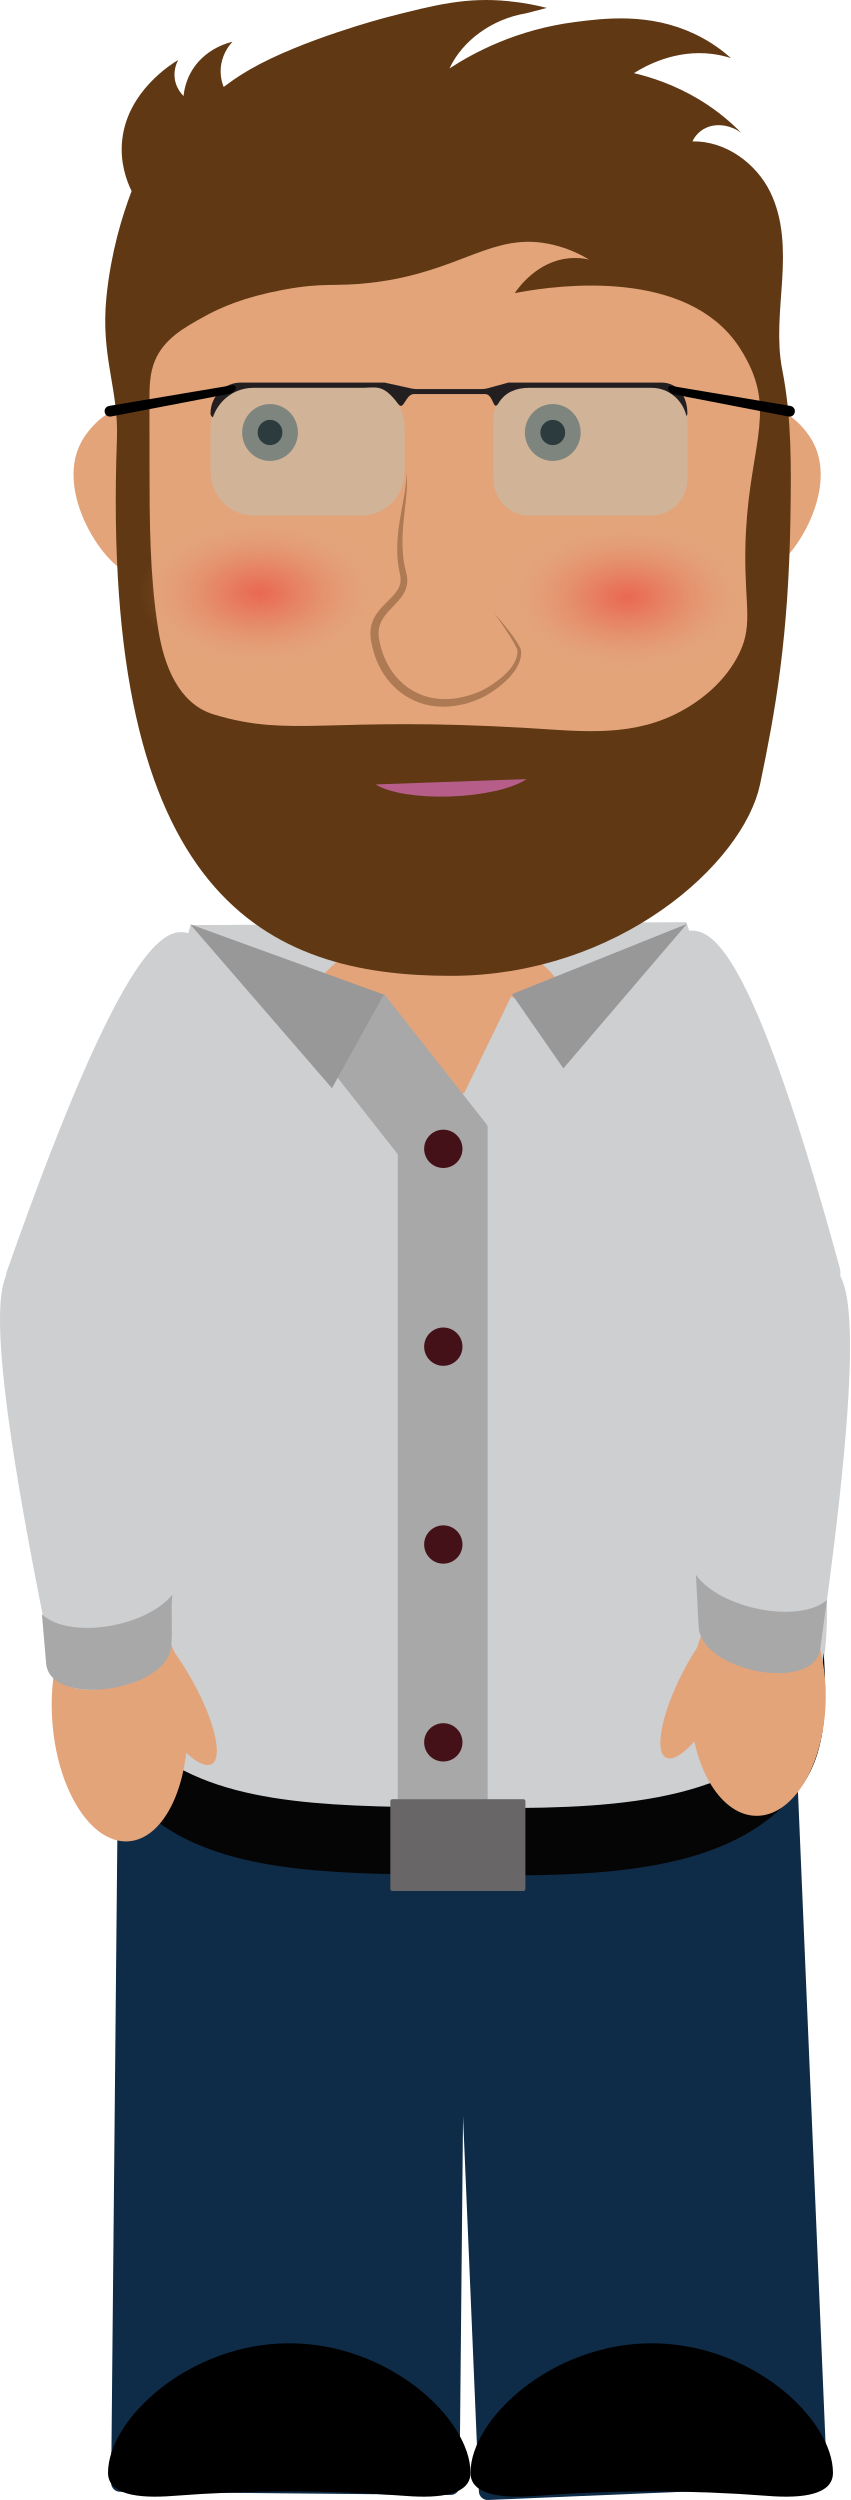
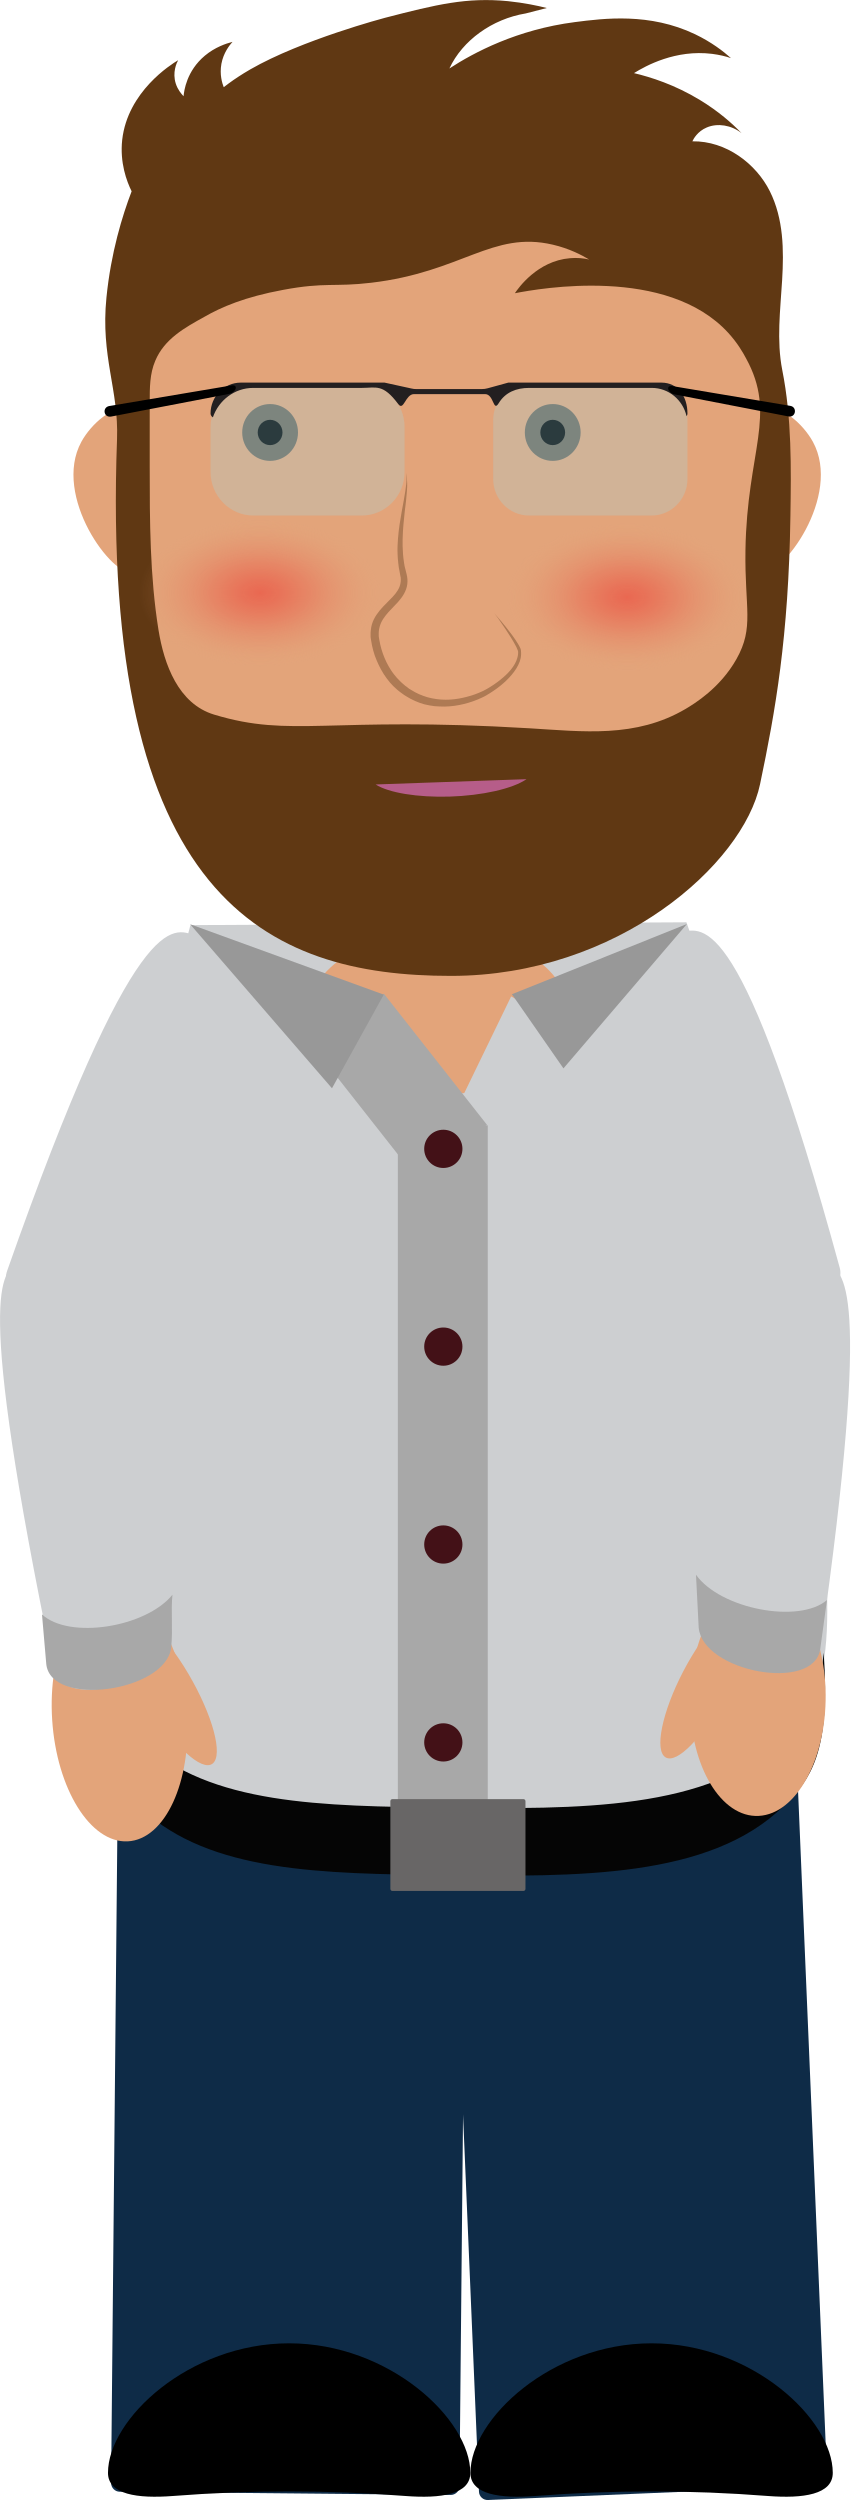
- <svg xmlns="http://www.w3.org/2000/svg" version="1.1" id="Layer_1" x="0px" y="0px" viewBox="0 0 658.05 1935.4" style="enable-background:new 0 0 658.05 1935.4;" xml:space="preserve">
+ <svg xmlns="http://www.w3.org/2000/svg" version="1.1" id="Layer_1" x="0" y="0" viewBox="0 0 658.1 1935.4" xml:space="preserve">
+   <style>.s0{stop-color:#EE4036;stop-opacity:0.6;}.s1{stop-color:#ED473B;stop-opacity:0.5;}.s2{stop-color:#EB5947;stop-opacity:0.4;}.s3{stop-color:#E8785C;stop-opacity:0.2;}.s4{stop-color:#E3A279;stop-opacity:0;}.s5{stop-color:#E3A47A;stop-opacity:0;}</style>
  <style type="text/css">
	.st0{fill:#0E2B47;}
	.st1{fill:#CDCFD1;}
	.st2{fill:#E3A47A;}
	.st3{fill:#050505;}
	.st4{fill:#603813;}
	.st5{opacity:0.6;}
	.st6{fill:#8A5D3B;}
	.st7{fill:#716558;}
	.st8{opacity:0.27;fill:#A0DAE4;}
	.st9{fill:#231F20;}
	.st10{fill:#B65D89;}
	.st11{fill:url(#SVGID_1_);}
	.st12{fill:url(#SVGID_2_);}
	.st13{fill:#A8A8A8;}
	.st14{fill:#989898;}
	.st15{fill:#431117;}
	.st16{fill:#686666;}
</style>
-   <g>
-     <path class="st0" d="M348.9,1931.48l-256.17-2.46c-3.72-0.04-6.73-3.11-6.69-6.82l6.09-633.7c0.04-3.72,3.11-6.73,6.82-6.69   l256.17,2.46c3.72,0.04,6.73,3.11,6.69,6.82l-6.09,633.7C355.69,1928.51,352.62,1931.52,348.9,1931.48z" />
-     <path class="st0" d="M633.74,1924.56l-255.95,10.83c-3.71,0.16-6.88-2.75-7.04-6.46l-26.79-633.16c-0.16-3.71,2.75-6.88,6.46-7.04   l255.95-10.83c3.71-0.16,6.88,2.75,7.04,6.46l26.79,633.16C640.36,1921.24,637.45,1924.41,633.74,1924.56z" />
-     <g>
-       <path class="st1" d="M147.44,716.17c-43.13,161.2-62.89,297.9-72.65,399.42c-13.34,138.81-6.16,192.79,33.15,232.56    c53.34,53.96,139.46,55.09,237.15,56.38c101.98,1.34,205.33,2.7,262.65-58.73c28.66-30.71,45.29-60.12,20.4-230.21    c-13.76-94-40.38-243.66-96.9-401.69C403.31,714.66,275.38,715.41,147.44,716.17z" />
-       <ellipse class="st2" cx="339.26" cy="784.25" rx="100.55" ry="63.23" />
-     </g>
-     <polygon class="st1" points="406.11,906.54 346.15,873.48 395.72,771.41 455.67,804.47  " />
-     <path class="st3" d="M606.43,1346.08c-56.96,55.74-159.65,54.5-260.98,53.29c-97.07-1.17-182.65-2.2-235.64-51.15   c-23.49-21.7-35.36-48.19-38.27-93.14c-3.86,78.9,6.88,116.32,38.27,145.32c53,48.96,138.57,49.99,235.64,51.15   c101.33,1.22,204.02,2.45,260.98-53.29c21.72-21.25,36.46-41.88,31.28-118.88C634.19,1315.65,622.14,1330.71,606.43,1346.08z" />
-     <path d="M83.63,1914.36c0,16.79,22.93,20.01,50.24,17.88c59.95-4.67,120.18-4.67,180.13,0c27.32,2.13,50.24-1.09,50.24-17.88   c0-41.54-62.82-100.28-140.31-100.28S83.63,1872.83,83.63,1914.36z" />
-     <path d="M364.24,1914.36c0,16.79,22.93,20.01,50.24,17.88c59.95-4.67,120.18-4.67,180.13,0c27.32,2.13,50.24-1.09,50.24-17.88   c0-41.54-62.82-100.28-140.31-100.28S364.24,1872.83,364.24,1914.36z" />
-     <g>
-       <path class="st2" d="M591.65,316.96c12.33-4.69,29.97,11.07,37.57,24.99c22.85,41.86-24.11,105.54-40.84,101.63    C568.04,438.82,564,327.46,591.65,316.96z" />
-       <path class="st2" d="M100.64,316.96c-12.33-4.69-29.97,11.07-37.57,24.99c-22.85,41.86,24.11,105.54,40.84,101.63    C124.26,438.82,128.3,327.46,100.64,316.96z" />
-       <path class="st4" d="M605.63,286.48c-4.54-22.93-1.54-46.42-0.11-69.66c1.44-23.26,1.11-47.38-9.49-68.66    c-10.6-21.3-33.78-39.12-59.97-38.72c0.9-1.91,3.95-7.68,11.05-10.7c8.4-3.57,19.05-1.86,26.95,4.36    c-7.35-7.62-17.84-16.94-32.07-25.61c-19.52-11.9-38.23-17.81-51.24-20.88c9.15-5.74,32.21-18.39,60.51-14.87    c5.38,0.67,10.26,1.84,14.63,3.25c-5.9-5.29-15.06-12.45-27.77-18.52c-35.25-16.84-70.45-12.32-92.96-9.42    c-45.05,5.79-78.28,23.59-97.19,35.93c10.13-21.71,33.09-38.28,59.07-42.63c5.44-1.41,10.89-2.81,16.33-4.22    c-7.15-1.83-17.46-4.05-30.03-5.27c-31.98-3.09-55.06,2.45-95.34,12.9c0,0-64.37,16.96-104.23,39.85    c-6.85,3.94-12.97,8.15-12.97,8.15c-2.74,1.91-5.28,3.77-7.65,5.57c-1.22-3.07-3.35-9.73-1.79-18.07    c1.61-8.63,6.31-14.45,8.62-16.98c-4.99,1.27-13.48,4.12-21.38,10.71c-14.22,11.87-16.12,27.21-16.48,31.4    c-1.83-1.87-4.49-5.11-5.97-9.71c-2.79-8.67,0.61-16.01,1.76-18.23c-5.47,3.29-39.15,24.28-43.29,61.74    c-1.95,17.62,3.42,31.85,7.26,39.75c-7.16,18.89-16.02,47.25-19.51,82.28c-4.57,45.86,9.57,71.09,8.16,109.56    C77.47,696.09,206.83,755.46,349.13,755.46c129.36,0,226.44-86.76,239.32-148.43c11.85-56.75,22.11-113.87,23.49-207.34    C612.49,361.85,613.01,323.74,605.63,286.48z" />
-       <path class="st2" d="M219.15,224.37c32.58-6.09,39.63-2.13,68.11-5.47c70.5-8.27,93.82-40.39,140.6-29.47    c12.88,3.01,22.54,8.11,28.16,11.5c-4.38-0.97-9.43-1.51-14.95-1.05c-25.18,2.09-39.99,23.23-42.57,27.05    c19.2-3.72,117.58-21.27,165.18,30.74c7.18,7.85,11.25,15.14,13.7,19.59c24.32,44.16,0.75,71.46-0.37,148.66    c-0.66,45.02,7.01,59.48-7,84.26c-12.73,22.52-32.6,34.52-39.31,38.47c-38.68,22.77-79.51,17.54-121.14,15.03    c-156.43-9.41-183.58,7.71-244.04-10.57c-27.75-8.39-38.68-38.86-42.96-65.55c-6.72-41.8-6.78-84.27-6.81-126.56    c-0.02-16.64-0.03-33.29-0.05-49.94c-0.02-10.78,0.03-21.86,4.26-31.92c7.14-17.02,23.04-25.71,37.99-34.01    C171.17,237.8,189.36,229.94,219.15,224.37z" />
-       <g class="st5">
-         <g>
-           <path class="st6" d="M382.69,474.79c0,0,0.84,0.97,2.42,2.79c1.57,1.82,3.89,4.5,6.69,8.02c2.78,3.55,6.2,7.8,9.49,13.29      c0.4,0.7,0.8,1.41,1.18,2.18c0.18,0.4,0.37,0.77,0.54,1.22c0.09,0.21,0.17,0.45,0.24,0.7c0.03,0.16,0.09,0.26,0.1,0.61      l0.02,0.31c0.02,0.41,0.05,0.83,0.07,1.25c-0.02,0.47-0.04,0.95-0.05,1.43c-0.01,0.49-0.09,0.94-0.15,1.41      c-0.06,0.47-0.13,0.93-0.24,1.39c-0.37,1.86-1.04,3.69-1.9,5.44c-0.86,1.76-1.89,3.47-3.07,5.1      c-4.78,6.52-11.44,12.1-19.08,16.92c-0.96,0.6-1.93,1.19-2.97,1.77c-1.03,0.57-2.1,1.11-3.16,1.6c-2.13,1-4.32,1.91-6.57,2.72      c-4.51,1.63-9.29,2.84-14.27,3.53c-2.49,0.34-5.02,0.56-7.58,0.62c-2.56,0.04-5.16-0.07-7.76-0.34c-2.6-0.31-5.2-0.78-7.77-1.44      c-2.56-0.71-5.1-1.57-7.55-2.66c-2.45-1.09-4.85-2.34-7.11-3.8l-0.85-0.54l-0.43-0.27l-0.11-0.07c0.07,0.05-0.22-0.15-0.22-0.15      l-0.19-0.14l-1.53-1.14c-1.02-0.78-2.04-1.45-3.09-2.44c-1.03-0.93-2.13-1.84-3.08-2.81l-2.8-2.96l-2.55-3.17      c-0.82-1.08-1.55-2.22-2.33-3.33c-2.93-4.56-5.24-9.48-6.96-14.54c-0.82-2.55-1.58-5.11-2.12-7.72      c-0.28-1.3-0.53-2.61-0.73-3.93c-0.11-0.66-0.19-1.32-0.27-1.99l-0.11-1l-0.03-0.25c0.01,0.16-0.02-0.36-0.02-0.35l0-0.12      l-0.01-0.47l-0.02-0.95c-0.01-0.31-0.02-0.62,0.01-1.02c0.05-0.74,0.06-1.51,0.16-2.23c0.11-0.71,0.19-1.41,0.33-2.11      c0.17-0.69,0.3-1.4,0.5-2.08c0.8-2.74,2.06-5.28,3.56-7.55c3.01-4.55,6.79-8.02,10.12-11.37c3.36-3.32,6.31-6.65,7.73-10.31      c0.71-1.83,1.02-3.74,0.95-5.69c-0.05-0.97-0.14-1.95-0.36-2.93c-0.22-1.1-0.43-2.19-0.65-3.27c-0.21-1.08-0.43-2.16-0.64-3.22      c-0.14-1.13-0.28-2.25-0.41-3.36c-0.33-2.24-0.41-4.39-0.5-6.51c-0.16-4.24,0.01-8.32,0.28-12.21      c0.57-7.78,1.77-14.79,2.88-20.96c1.1-6.17,2.17-11.5,2.84-15.92c0.68-4.42,0.95-7.91,0.94-10.31c0.04-0.6-0.04-1.12-0.07-1.58      c-0.04-0.46-0.07-0.84-0.1-1.15c-0.05-0.62-0.08-0.94-0.08-0.94s0.06,0.32,0.17,0.93c0.06,0.31,0.13,0.69,0.21,1.14      c0.07,0.45,0.21,0.98,0.23,1.58c0.23,2.4,0.36,5.98,0,10.48c-0.33,4.5-0.94,9.94-1.66,16.14c-0.68,6.2-1.41,13.19-1.61,20.78      c-0.07,3.79-0.03,7.74,0.34,11.77c0.09,1.01,0.19,2.02,0.29,3.05c0.06,1.04,0.29,2.01,0.43,3.03c0.16,1.01,0.32,2.02,0.48,3.05      c0.25,1.06,0.5,2.12,0.76,3.19c0.25,1.07,0.51,2.15,0.77,3.23c0.31,1.19,0.49,2.45,0.6,3.73c0.2,2.56-0.13,5.28-1.01,7.8      c-0.86,2.53-2.23,4.82-3.76,6.86c-1.53,2.05-3.23,3.87-4.92,5.64c-3.37,3.52-6.75,6.85-9.12,10.64      c-2.39,3.79-3.59,7.93-3.36,12.5l0.01,0.47l0,0.12c0,0.09-0.02-0.35,0-0.11l0.02,0.22l0.1,0.88c0.08,0.59,0.16,1.18,0.26,1.77      c0.18,1.18,0.42,2.37,0.69,3.55c0.5,2.37,1.22,4.7,1.98,7.01c1.59,4.6,3.72,9.01,6.36,13.07c0.69,0.99,1.33,2.02,2.06,2.98      l2.25,2.83l2.46,2.64c0.83,0.86,1.71,1.58,2.56,2.38c0.78,0.79,1.9,1.55,2.89,2.32l1.52,1.15l0.19,0.14      c0.06,0.04-0.16-0.12-0.02-0.02l0.09,0.06l0.38,0.24l0.75,0.49c1.99,1.31,4.1,2.42,6.25,3.4c2.15,0.99,4.39,1.74,6.64,2.41      c2.26,0.63,4.56,1.1,6.87,1.43c2.32,0.29,4.64,0.45,6.96,0.46c2.32,0,4.63-0.15,6.91-0.41c4.57-0.51,9.01-1.58,13.27-2.91      c2.13-0.67,4.2-1.44,6.2-2.3c1.01-0.43,1.97-0.87,2.91-1.34c0.94-0.48,1.89-1,2.81-1.54c3.71-2.14,7.17-4.51,10.33-7      c3.16-2.49,5.97-5.17,8.28-8.02c2.27-2.86,4.05-5.91,4.9-9.02c0.13-0.39,0.21-0.78,0.28-1.17c0.07-0.39,0.18-0.78,0.2-1.15      c0.04-0.37,0.08-0.74,0.13-1.11c0-0.42,0.01-0.84,0.01-1.25l0-0.31c0.02,0.15,0,0.04,0,0c-0.04-0.15-0.07-0.3-0.13-0.47      c-0.1-0.33-0.25-0.69-0.38-1.04c-0.29-0.7-0.62-1.4-0.95-2.08c-2.82-5.43-5.87-9.99-8.34-13.71c-2.53-3.7-4.52-6.61-5.93-8.56      C383.43,475.84,382.69,474.79,382.69,474.79z" />
-         </g>
-       </g>
-       <g>
-         <g>
-           <ellipse class="st7" cx="209.05" cy="334.82" rx="21.58" ry="22.01" />
-           <ellipse cx="209.05" cy="334.82" rx="9.6" ry="9.79" />
-         </g>
-         <g>
-           <ellipse class="st7" cx="427.94" cy="334.82" rx="21.58" ry="22.01" />
-           <ellipse cx="427.94" cy="334.82" rx="9.6" ry="9.79" />
-         </g>
-       </g>
-       <g>
-         <path class="st8" d="M280.22,296.92h-84.19c-18.17,0-33.04,15.17-33.04,33.7v34.78c0,18.54,14.87,33.7,33.04,33.7h84.19     c18.17,0,33.04-15.17,33.04-33.7v-34.78C313.27,312.08,298.4,296.92,280.22,296.92z" />
-         <path class="st8" d="M504.49,296.92h-94.96c-15.21,0-27.66,12.7-27.66,28.21v45.76c0,15.52,12.45,28.21,27.66,28.21h94.96     c15.21,0,27.66-12.7,27.66-28.21v-45.76C532.15,309.61,519.71,296.92,504.49,296.92z" />
-       </g>
-       <path class="st9" d="M511.99,296.19H393.54l-15.96,4.4c-1.43,0.39-2.9,0.59-4.38,0.59h-50.93c-1.19,0-2.37-0.13-3.53-0.38    l-21.03-4.62h-111.3c-12.89,0-23.43,10.75-23.43,23.9v0c0,1.3,0.75,2.42,1.82,2.96c4.47-13.22,16.79-22.8,31.22-22.8h84.19    c11.09,0,16.2-3.41,28.1,12.54c4.31,5.77,5.53-7.72,12.15-7.72h54.95c6.95,0,6.17,14.28,10.57,6.99    c5.1-8.44,13.61-11.81,23.54-11.81h94.96c13.08,0,24.1,9.4,26.93,21.9c0.45-0.57,0.73-1.28,0.73-2.06v0    C532.15,306.95,524.88,296.19,511.99,296.19z" />
-       <path d="M179.12,298.35l-94.4,15.85c-5.79,0.97-4.47,9.19,1.33,8.22l91.03-17.5C182.86,303.95,184.91,297.38,179.12,298.35z" />
-       <path d="M520.58,298.92l91.18,15.31c5.59,0.94,4.27,9.16-1.33,8.22l-87.91-16.98C516.94,304.54,514.99,297.98,520.58,298.92z" />
-       <path class="st10" d="M290.84,607.27c38.93-1.38,77.86-2.75,116.79-4.13c-10.69,7.38-34.17,12.7-59.56,13.49    C323.27,617.42,300.89,613.75,290.84,607.27z" />
-       <radialGradient id="SVGID_1_" cx="800.589" cy="-567.01" r="289.706" gradientTransform="matrix(0.3231 0 0 0.1977 226.859 574.3644)" gradientUnits="userSpaceOnUse">
-         <stop offset="0" style="stop-color:#EE4036;stop-opacity:0.6" />
-         <stop offset="0.166" style="stop-color:#ED473B;stop-opacity:0.5" />
-         <stop offset="0.402" style="stop-color:#EB5947;stop-opacity:0.359" />
-         <stop offset="0.68" style="stop-color:#E8785C;stop-opacity:0.192" />
-         <stop offset="0.989" style="stop-color:#E3A279;stop-opacity:6.855369e-03" />
-         <stop offset="1" style="stop-color:#E3A47A;stop-opacity:0" />
-       </radialGradient>
-       <ellipse class="st11" cx="485.52" cy="462.26" rx="118.88" ry="59.38" />
-       <radialGradient id="SVGID_2_" cx="-79.358" cy="-577.326" r="289.706" gradientTransform="matrix(0.3231 0 0 0.1977 226.859 573.0047)" gradientUnits="userSpaceOnUse">
-         <stop offset="0" style="stop-color:#EE4036;stop-opacity:0.6" />
-         <stop offset="0.166" style="stop-color:#ED473B;stop-opacity:0.5" />
-         <stop offset="0.402" style="stop-color:#EB5947;stop-opacity:0.359" />
-         <stop offset="0.68" style="stop-color:#E8785C;stop-opacity:0.192" />
-         <stop offset="0.989" style="stop-color:#E3A279;stop-opacity:6.855369e-03" />
-         <stop offset="1" style="stop-color:#E3A47A;stop-opacity:0" />
-       </radialGradient>
-       <ellipse class="st12" cx="201.22" cy="458.86" rx="118.88" ry="59.38" />
-     </g>
-     <g>
-       <path class="st1" d="M119.18,1059.26c-20.51,26.6-125.54-41.8-113.72-75.43c99.56-283.25,128.2-265.72,145.62-259.64    c9.9,3.46,15.14,35.99,52.4,72.09c10.82,10.48,19.06,16.15,25.62,20.05c15.36,9.12,24.43,28.6,20.96,45.63    C242.45,899.31,232.54,896.38,119.18,1059.26L119.18,1059.26L119.18,1059.26z" />
-       <g>
-         <g>
-           <path class="st2" d="M145.9,1295.87c18.74,31.76,27.11,62.81,18.7,69.35c-8.41,6.55-30.42-13.89-49.16-45.65      c-18.74-31.76-27.11-62.81-18.7-69.35S127.16,1264.12,145.9,1295.87z" />
-           <path class="st2" d="M144.82,1326.19c3.5,53.37-17.03,97.84-45.86,99.33s-55.04-40.56-58.54-93.93      c-3.5-53.37,17.03-97.84,45.86-99.33S141.32,1272.82,144.82,1326.19z" />
-         </g>
-         <path class="st1" d="M133.07,1263.8c-0.16,36.45-84.22,63.01-91.57,27.68C-20.41,993.94,2.05,985.81,13.85,977.29     c6.71-4.85,22.74,16.61,57.38,16.45c10.06-0.05,16.78-1.89,21.87-3.85c11.93-4.58,24.71,3.75,29.78,19.72     C134.01,1044.65,127.51,1049.91,133.07,1263.8L133.07,1263.8L133.07,1263.8z" />
-         <path class="st13" d="M32.45,1249.75c1,12.19,2.07,24.77,3.28,38.17c3.08,34.08,91.98,21.77,96.68-12.23l0,0     c1.53-14.64-0.35-28.57,1.04-41.21C112.87,1259.94,53.58,1269.37,32.45,1249.75z" />
-       </g>
-     </g>
-     <g>
-       <path class="st1" d="M530.96,1040.72c18.19,27.18,128.13-26.3,119.14-59.2c-75.66-277.11-105.55-263.58-123.34-259.67    c-10.12,2.23-17.99,32.31-57.97,62.44c-11.61,8.75-20.26,13.23-27.1,16.21c-16.01,6.99-26.61,24.39-24.56,40.79    C421.64,877.26,431.72,875.53,530.96,1040.72L530.96,1040.72L530.96,1040.72z" />
-       <g>
-         <path class="st2" d="M529,1293.8c-16.47,31.59-22.61,61.46-13.7,66.72c8.9,5.26,29.47-16.09,45.94-47.68s22.61-61.46,13.7-66.72     C566.04,1240.86,545.47,1262.21,529,1293.8z" />
-         <path class="st2" d="M534.23,1317.55c0.37,50.23,24.18,89.7,53.18,88.15c29-1.55,52.21-43.52,51.84-93.76     s-24.18-89.7-53.18-88.15C557.07,1225.34,533.86,1267.32,534.23,1317.55z" />
-         <path class="st1" d="M541.46,1258.04c2.81,34.04,88.98,50.29,93.78,16.53c40.42-284.39,17.31-289.69,4.87-296.45     c-7.08-3.84-21.59,17.85-56.31,21.23c-10.08,0.98-16.95-0.06-22.2-1.37c-12.29-3.06-24.49,6.03-28.41,21.47     C524.6,1053.34,531.49,1057.59,541.46,1258.04L541.46,1258.04L541.46,1258.04z" />
-         <path class="st13" d="M640.18,1238.71c-1.62,12.12-3.33,24.63-5.22,37.94c-4.81,33.87-91.25,17.57-94.07-16.58l0,0     c-0.73-14.68-1.44-28.19-2.13-40.87C557.57,1245.55,618.45,1257.33,640.18,1238.71z" />
-       </g>
-     </g>
-     <rect x="307.95" y="871.18" class="st13" width="69.58" height="533.34" />
-     <polygon class="st14" points="531.76,715.25 436.15,827.1 396.27,769.65  " />
-     <polygon class="st13" points="376.96,870.76 321,910.21 241.21,808.71 297.18,769.26  " />
-     <circle class="st15" cx="343.19" cy="889.38" r="14.83" />
-     <circle class="st15" cx="343.19" cy="1042.54" r="14.83" />
-     <circle class="st15" cx="343.19" cy="1195.7" r="14.83" />
-     <circle class="st15" cx="343.19" cy="1348.86" r="14.83" />
-     <path class="st16" d="M405.19,1463.92H303.75c-0.86,0-1.56-0.7-1.56-1.56v-67.94c0-0.86,0.7-1.56,1.56-1.56h101.44   c0.86,0,1.56,0.7,1.56,1.56v67.94C406.75,1463.22,406.05,1463.92,405.19,1463.92z" />
-     <polygon class="st14" points="147.23,715.53 256.99,842.46 297.14,770  " />
+   <path class="st0" d="M348.9 1931.5l-256.2-2.5c-3.7 0-6.7-3.1-6.7-6.8l6.1-633.7c0-3.7 3.1-6.7 6.8-6.7l256.2 2.5c3.7 0 6.7 3.1 6.7 6.8l-6.1 633.7C355.7 1928.5 352.6 1931.5 348.9 1931.5z" />
+   <path class="st0" d="M633.7 1924.6l-255.9 10.8c-3.7 0.2-6.9-2.7-7-6.5l-26.8-633.2c-0.2-3.7 2.8-6.9 6.5-7l256-10.8c3.7-0.2 6.9 2.8 7 6.5l26.8 633.2C640.4 1921.2 637.5 1924.4 633.7 1924.6z" />
+   <path class="st1" d="M147.4 716.2c-43.1 161.2-62.9 297.9-72.6 399.4 -13.3 138.8-6.2 192.8 33.2 232.6 53.3 54 139.5 55.1 237.2 56.4 102 1.3 205.3 2.7 262.7-58.7 28.7-30.7 45.3-60.1 20.4-230.2 -13.8-94-40.4-243.7-96.9-401.7C403.3 714.7 275.4 715.4 147.4 716.2z" />
+   <ellipse class="st2" cx="339.3" cy="784.3" rx="100.6" ry="63.2" />
+   <polygon class="st1" points="406.1 906.5 346.2 873.5 395.7 771.4 455.7 804.5 " />
+   <path class="st3" d="M606.4 1346.1c-57 55.7-159.6 54.5-261 53.3 -97.1-1.2-182.6-2.2-235.6-51.1 -23.5-21.7-35.4-48.2-38.3-93.1 -3.9 78.9 6.9 116.3 38.3 145.3 53 49 138.6 50 235.6 51.2 101.3 1.2 204 2.5 261-53.3 21.7-21.2 36.5-41.9 31.3-118.9C634.2 1315.7 622.1 1330.7 606.4 1346.1z" />
+   <path d="M83.6 1914.4c0 16.8 22.9 20 50.2 17.9 60-4.7 120.2-4.7 180.1 0 27.3 2.1 50.2-1.1 50.2-17.9 0-41.5-62.8-100.3-140.3-100.3S83.6 1872.8 83.6 1914.4z" />
+   <path d="M364.2 1914.4c0 16.8 22.9 20 50.2 17.9 60-4.7 120.2-4.7 180.1 0 27.3 2.1 50.2-1.1 50.2-17.9 0-41.5-62.8-100.3-140.3-100.3S364.2 1872.8 364.2 1914.4z" />
+   <path class="st2" d="M591.7 317c12.3-4.7 30 11.1 37.6 25 22.9 41.9-24.1 105.5-40.8 101.6C568 438.8 564 327.5 591.7 317z" />
+   <path class="st2" d="M100.6 317c-12.3-4.7-30 11.1-37.6 25 -22.8 41.9 24.1 105.5 40.8 101.6C124.3 438.8 128.3 327.5 100.6 317z" />
+   <path class="st4" d="M605.6 286.5c-4.5-22.9-1.5-46.4-0.1-69.7 1.4-23.3 1.1-47.4-9.5-68.7 -10.6-21.3-33.8-39.1-60-38.7 0.9-1.9 4-7.7 11.1-10.7 8.4-3.6 19.1-1.9 27 4.4 -7.3-7.6-17.8-16.9-32.1-25.6 -19.5-11.9-38.2-17.8-51.2-20.9 9.2-5.7 32.2-18.4 60.5-14.9 5.4 0.7 10.3 1.8 14.6 3.3 -5.9-5.3-15.1-12.4-27.8-18.5 -35.2-16.8-70.4-12.3-93-9.4 -45 5.8-78.3 23.6-97.2 35.9 10.1-21.7 33.1-38.3 59.1-42.6 5.4-1.4 10.9-2.8 16.3-4.2 -7.1-1.8-17.5-4-30-5.3 -32-3.1-55.1 2.5-95.3 12.9 0 0-64.4 17-104.2 39.9 -6.8 3.9-13 8.2-13 8.2 -2.7 1.9-5.3 3.8-7.6 5.6 -1.2-3.1-3.3-9.7-1.8-18.1 1.6-8.6 6.3-14.4 8.6-17 -5 1.3-13.5 4.1-21.4 10.7 -14.2 11.9-16.1 27.2-16.5 31.4 -1.8-1.9-4.5-5.1-6-9.7 -2.8-8.7 0.6-16 1.8-18.2 -5.5 3.3-39.1 24.3-43.3 61.7 -1.9 17.6 3.4 31.9 7.3 39.8 -7.2 18.9-16 47.3-19.5 82.3 -4.6 45.9 9.6 71.1 8.2 109.6C77.5 696.1 206.8 755.5 349.1 755.5c129.4 0 226.4-86.8 239.3-148.4 11.9-56.7 22.1-113.9 23.5-207.3C612.5 361.9 613 323.7 605.6 286.5z" />
+   <path class="st2" d="M219.2 224.4c32.6-6.1 39.6-2.1 68.1-5.5 70.5-8.3 93.8-40.4 140.6-29.5 12.9 3 22.5 8.1 28.2 11.5 -4.4-1-9.4-1.5-14.9-1 -25.2 2.1-40 23.2-42.6 27.1 19.2-3.7 117.6-21.3 165.2 30.7 7.2 7.9 11.3 15.1 13.7 19.6 24.3 44.2 0.8 71.5-0.4 148.7 -0.7 45 7 59.5-7 84.3 -12.7 22.5-32.6 34.5-39.3 38.5 -38.7 22.8-79.5 17.5-121.1 15 -156.4-9.4-183.6 7.7-244-10.6 -27.7-8.4-38.7-38.9-43-65.5 -6.7-41.8-6.8-84.3-6.8-126.6 0-16.6 0-33.3 0-49.9 0-10.8 0-21.9 4.3-31.9 7.1-17 23-25.7 38-34C171.2 237.8 189.4 229.9 219.2 224.4z" />
+   <g class="st5">
+     <path class="st6" d="M382.7 474.8c0 0 0.8 1 2.4 2.8 1.6 1.8 3.9 4.5 6.7 8 2.8 3.6 6.2 7.8 9.5 13.3 0.4 0.7 0.8 1.4 1.2 2.2 0.2 0.4 0.4 0.8 0.5 1.2 0.1 0.2 0.2 0.5 0.2 0.7 0 0.2 0.1 0.3 0.1 0.6l0 0.3c0 0.4 0.1 0.8 0.1 1.3 0 0.5 0 1 0 1.4 0 0.5-0.1 0.9-0.1 1.4 -0.1 0.5-0.1 0.9-0.2 1.4 -0.4 1.9-1 3.7-1.9 5.4 -0.9 1.8-1.9 3.5-3.1 5.1 -4.8 6.5-11.4 12.1-19.1 16.9 -1 0.6-1.9 1.2-3 1.8 -1 0.6-2.1 1.1-3.2 1.6 -2.1 1-4.3 1.9-6.6 2.7 -4.5 1.6-9.3 2.8-14.3 3.5 -2.5 0.3-5 0.6-7.6 0.6 -2.6 0-5.2-0.1-7.8-0.3 -2.6-0.3-5.2-0.8-7.8-1.4 -2.6-0.7-5.1-1.6-7.5-2.7 -2.4-1.1-4.8-2.3-7.1-3.8l-0.8-0.5 -0.4-0.3 -0.1-0.1c0.1 0.1-0.2-0.1-0.2-0.1l-0.2-0.1 -1.5-1.1c-1-0.8-2-1.4-3.1-2.4 -1-0.9-2.1-1.8-3.1-2.8l-2.8-3 -2.5-3.2c-0.8-1.1-1.5-2.2-2.3-3.3 -2.9-4.6-5.2-9.5-7-14.5 -0.8-2.5-1.6-5.1-2.1-7.7 -0.3-1.3-0.5-2.6-0.7-3.9 -0.1-0.7-0.2-1.3-0.3-2l-0.1-1 0-0.2c0 0.2 0-0.4 0-0.3l0-0.1 0-0.5 0-0.9c0-0.3 0-0.6 0-1 0.1-0.7 0.1-1.5 0.2-2.2 0.1-0.7 0.2-1.4 0.3-2.1 0.2-0.7 0.3-1.4 0.5-2.1 0.8-2.7 2.1-5.3 3.6-7.5 3-4.5 6.8-8 10.1-11.4 3.4-3.3 6.3-6.6 7.7-10.3 0.7-1.8 1-3.7 1-5.7 0-1-0.1-1.9-0.4-2.9 -0.2-1.1-0.4-2.2-0.6-3.3 -0.2-1.1-0.4-2.2-0.6-3.2 -0.1-1.1-0.3-2.2-0.4-3.4 -0.3-2.2-0.4-4.4-0.5-6.5 -0.2-4.2 0-8.3 0.3-12.2 0.6-7.8 1.8-14.8 2.9-21 1.1-6.2 2.2-11.5 2.8-15.9 0.7-4.4 1-7.9 0.9-10.3 0-0.6 0-1.1-0.1-1.6 0-0.5-0.1-0.8-0.1-1.1 0-0.6-0.1-0.9-0.1-0.9s0.1 0.3 0.2 0.9c0.1 0.3 0.1 0.7 0.2 1.1 0.1 0.5 0.2 1 0.2 1.6 0.2 2.4 0.4 6 0 10.5 -0.3 4.5-0.9 9.9-1.7 16.1 -0.7 6.2-1.4 13.2-1.6 20.8 -0.1 3.8 0 7.7 0.3 11.8 0.1 1 0.2 2 0.3 3.1 0.1 1 0.3 2 0.4 3 0.2 1 0.3 2 0.5 3.1 0.3 1.1 0.5 2.1 0.8 3.2 0.3 1.1 0.5 2.2 0.8 3.2 0.3 1.2 0.5 2.5 0.6 3.7 0.2 2.6-0.1 5.3-1 7.8 -0.9 2.5-2.2 4.8-3.8 6.9 -1.5 2.1-3.2 3.9-4.9 5.6 -3.4 3.5-6.7 6.9-9.1 10.6 -2.4 3.8-3.6 7.9-3.4 12.5l0 0.5 0 0.1c0 0.1 0-0.3 0-0.1l0 0.2 0.1 0.9c0.1 0.6 0.2 1.2 0.3 1.8 0.2 1.2 0.4 2.4 0.7 3.6 0.5 2.4 1.2 4.7 2 7 1.6 4.6 3.7 9 6.4 13.1 0.7 1 1.3 2 2.1 3l2.3 2.8 2.5 2.6c0.8 0.9 1.7 1.6 2.6 2.4 0.8 0.8 1.9 1.6 2.9 2.3l1.5 1.2 0.2 0.1c0.1 0-0.2-0.1 0 0l0.1 0.1 0.4 0.2 0.8 0.5c2 1.3 4.1 2.4 6.3 3.4 2.2 1 4.4 1.7 6.6 2.4 2.3 0.6 4.6 1.1 6.9 1.4 2.3 0.3 4.6 0.5 7 0.5 2.3 0 4.6-0.1 6.9-0.4 4.6-0.5 9-1.6 13.3-2.9 2.1-0.7 4.2-1.4 6.2-2.3 1-0.4 2-0.9 2.9-1.3 0.9-0.5 1.9-1 2.8-1.5 3.7-2.1 7.2-4.5 10.3-7 3.2-2.5 6-5.2 8.3-8 2.3-2.9 4.1-5.9 4.9-9 0.1-0.4 0.2-0.8 0.3-1.2 0.1-0.4 0.2-0.8 0.2-1.1 0-0.4 0.1-0.7 0.1-1.1 0-0.4 0-0.8 0-1.2l0-0.3c0 0.2 0 0 0 0 0-0.1-0.1-0.3-0.1-0.5 -0.1-0.3-0.2-0.7-0.4-1 -0.3-0.7-0.6-1.4-0.9-2.1 -2.8-5.4-5.9-10-8.3-13.7 -2.5-3.7-4.5-6.6-5.9-8.6C383.4 475.8 382.7 474.8 382.7 474.8z" />
  </g>
+   <ellipse class="st7" cx="209.1" cy="334.8" rx="21.6" ry="22" />
+   <ellipse cx="209.1" cy="334.8" rx="9.6" ry="9.8" />
+   <ellipse class="st7" cx="427.9" cy="334.8" rx="21.6" ry="22" />
+   <ellipse cx="427.9" cy="334.8" rx="9.6" ry="9.8" />
+   <path class="st8" d="M280.2 296.9h-84.2c-18.2 0-33 15.2-33 33.7v34.8c0 18.5 14.9 33.7 33 33.7h84.2c18.2 0 33-15.2 33-33.7v-34.8C313.3 312.1 298.4 296.9 280.2 296.9z" />
+   <path class="st8" d="M504.5 296.9h-95c-15.2 0-27.7 12.7-27.7 28.2v45.8c0 15.5 12.5 28.2 27.7 28.2h95c15.2 0 27.7-12.7 27.7-28.2v-45.8C532.2 309.6 519.7 296.9 504.5 296.9z" />
+   <path class="st9" d="M512 296.2H393.5l-16 4.4c-1.4 0.4-2.9 0.6-4.4 0.6h-50.9c-1.2 0-2.4-0.1-3.5-0.4l-21-4.6h-111.3c-12.9 0-23.4 10.8-23.4 23.9v0c0 1.3 0.8 2.4 1.8 3 4.5-13.2 16.8-22.8 31.2-22.8h84.2c11.1 0 16.2-3.4 28.1 12.5 4.3 5.8 5.5-7.7 12.2-7.7h55c7 0 6.2 14.3 10.6 7 5.1-8.4 13.6-11.8 23.5-11.8h95c13.1 0 24.1 9.4 26.9 21.9 0.5-0.6 0.7-1.3 0.7-2.1v0C532.2 307 524.9 296.2 512 296.2z" />
+   <path d="M179.1 298.4l-94.4 15.9c-5.8 1-4.5 9.2 1.3 8.2l91-17.5C182.9 304 184.9 297.4 179.1 298.4z" />
+   <path d="M520.6 298.9l91.2 15.3c5.6 0.9 4.3 9.2-1.3 8.2l-87.9-17C516.9 304.5 515 298 520.6 298.9z" />
+   <path class="st10" d="M290.8 607.3c38.9-1.4 77.9-2.7 116.8-4.1 -10.7 7.4-34.2 12.7-59.6 13.5C323.3 617.4 300.9 613.8 290.8 607.3z" />
+   <radialGradient id="SVGID_1_" cx="800.6" cy="-567" r="289.7" gradientTransform="matrix(0.3231 0 0 0.1977 226.859 574.3644)" gradientUnits="userSpaceOnUse">
+     <stop offset="0" class="s0" />
+     <stop offset="0.2" class="s1" />
+     <stop offset="0.4" class="s2" />
+     <stop offset="0.7" class="s3" />
+     <stop offset="1" class="s4" />
+     <stop offset="1" class="s5" />
+   </radialGradient>
+   <ellipse class="st11" cx="485.5" cy="462.3" rx="118.9" ry="59.4" />
+   <radialGradient id="SVGID_2_" cx="-79.4" cy="-577.3" r="289.7" gradientTransform="matrix(0.3231 0 0 0.1977 226.859 573.0047)" gradientUnits="userSpaceOnUse">
+     <stop offset="0" class="s0" />
+     <stop offset="0.2" class="s1" />
+     <stop offset="0.4" class="s2" />
+     <stop offset="0.7" class="s3" />
+     <stop offset="1" class="s4" />
+     <stop offset="1" class="s5" />
+   </radialGradient>
+   <ellipse class="st12" cx="201.2" cy="458.9" rx="118.9" ry="59.4" />
+   <path class="st1" d="M119.2 1059.3c-20.5 26.6-125.5-41.8-113.7-75.4 99.6-283.2 128.2-265.7 145.6-259.6 9.9 3.5 15.1 36 52.4 72.1 10.8 10.5 19.1 16.2 25.6 20.1 15.4 9.1 24.4 28.6 21 45.6C242.5 899.3 232.5 896.4 119.2 1059.3L119.2 1059.3 119.2 1059.3z" />
+   <path class="st2" d="M145.9 1295.9c18.7 31.8 27.1 62.8 18.7 69.4 -8.4 6.6-30.4-13.9-49.2-45.6 -18.7-31.8-27.1-62.8-18.7-69.3S127.2 1264.1 145.9 1295.9z" />
+   <path class="st2" d="M144.8 1326.2c3.5 53.4-17 97.8-45.9 99.3s-55-40.6-58.5-93.9c-3.5-53.4 17-97.8 45.9-99.3S141.3 1272.8 144.8 1326.2z" />
+   <path class="st1" d="M133.1 1263.8c-0.2 36.5-84.2 63-91.6 27.7C-20.4 993.9 2.1 985.8 13.9 977.3c6.7-4.8 22.7 16.6 57.4 16.5 10.1 0 16.8-1.9 21.9-3.8 11.9-4.6 24.7 3.8 29.8 19.7C134 1044.7 127.5 1049.9 133.1 1263.8L133.1 1263.8 133.1 1263.8z" />
+   <path class="st13" d="M32.5 1249.8c1 12.2 2.1 24.8 3.3 38.2 3.1 34.1 92 21.8 96.7-12.2l0 0c1.5-14.6-0.3-28.6 1-41.2C112.9 1259.9 53.6 1269.4 32.5 1249.8z" />
+   <path class="st1" d="M531 1040.7c18.2 27.2 128.1-26.3 119.1-59.2 -75.7-277.1-105.5-263.6-123.3-259.7 -10.1 2.2-18 32.3-58 62.4 -11.6 8.8-20.3 13.2-27.1 16.2 -16 7-26.6 24.4-24.6 40.8C421.6 877.3 431.7 875.5 531 1040.7L531 1040.7 531 1040.7z" />
+   <path class="st2" d="M529 1293.8c-16.5 31.6-22.6 61.5-13.7 66.7 8.9 5.3 29.5-16.1 45.9-47.7s22.6-61.5 13.7-66.7C566 1240.9 545.5 1262.2 529 1293.8z" />
+   <path class="st2" d="M534.2 1317.6c0.4 50.2 24.2 89.7 53.2 88.2 29-1.5 52.2-43.5 51.8-93.8s-24.2-89.7-53.2-88.1C557.1 1225.3 533.9 1267.3 534.2 1317.6z" />
+   <path class="st1" d="M541.5 1258c2.8 34 89 50.3 93.8 16.5 40.4-284.4 17.3-289.7 4.9-296.4 -7.1-3.8-21.6 17.9-56.3 21.2 -10.1 1-16.9-0.1-22.2-1.4 -12.3-3.1-24.5 6-28.4 21.5C524.6 1053.3 531.5 1057.6 541.5 1258L541.5 1258 541.5 1258z" />
+   <path class="st13" d="M640.2 1238.7c-1.6 12.1-3.3 24.6-5.2 37.9 -4.8 33.9-91.2 17.6-94.1-16.6l0 0c-0.7-14.7-1.4-28.2-2.1-40.9C557.6 1245.6 618.5 1257.3 640.2 1238.7z" />
+   <rect x="308" y="871.2" class="st13" width="69.6" height="533.3" />
+   <polygon class="st14" points="531.8 715.3 436.2 827.1 396.3 769.7 " />
+   <polygon class="st13" points="377 870.8 321 910.2 241.2 808.7 297.2 769.3 " />
+   <circle class="st15" cx="343.2" cy="889.4" r="14.8" />
+   <circle class="st15" cx="343.2" cy="1042.5" r="14.8" />
+   <circle class="st15" cx="343.2" cy="1195.7" r="14.8" />
+   <circle class="st15" cx="343.2" cy="1348.9" r="14.8" />
+   <path class="st16" d="M405.2 1463.9H303.8c-0.9 0-1.6-0.7-1.6-1.6v-67.9c0-0.9 0.7-1.6 1.6-1.6h101.4c0.9 0 1.6 0.7 1.6 1.6v67.9C406.8 1463.2 406.1 1463.9 405.2 1463.9z" />
+   <polygon class="st14" points="147.2 715.5 257 842.5 297.1 770 " />
</svg>
